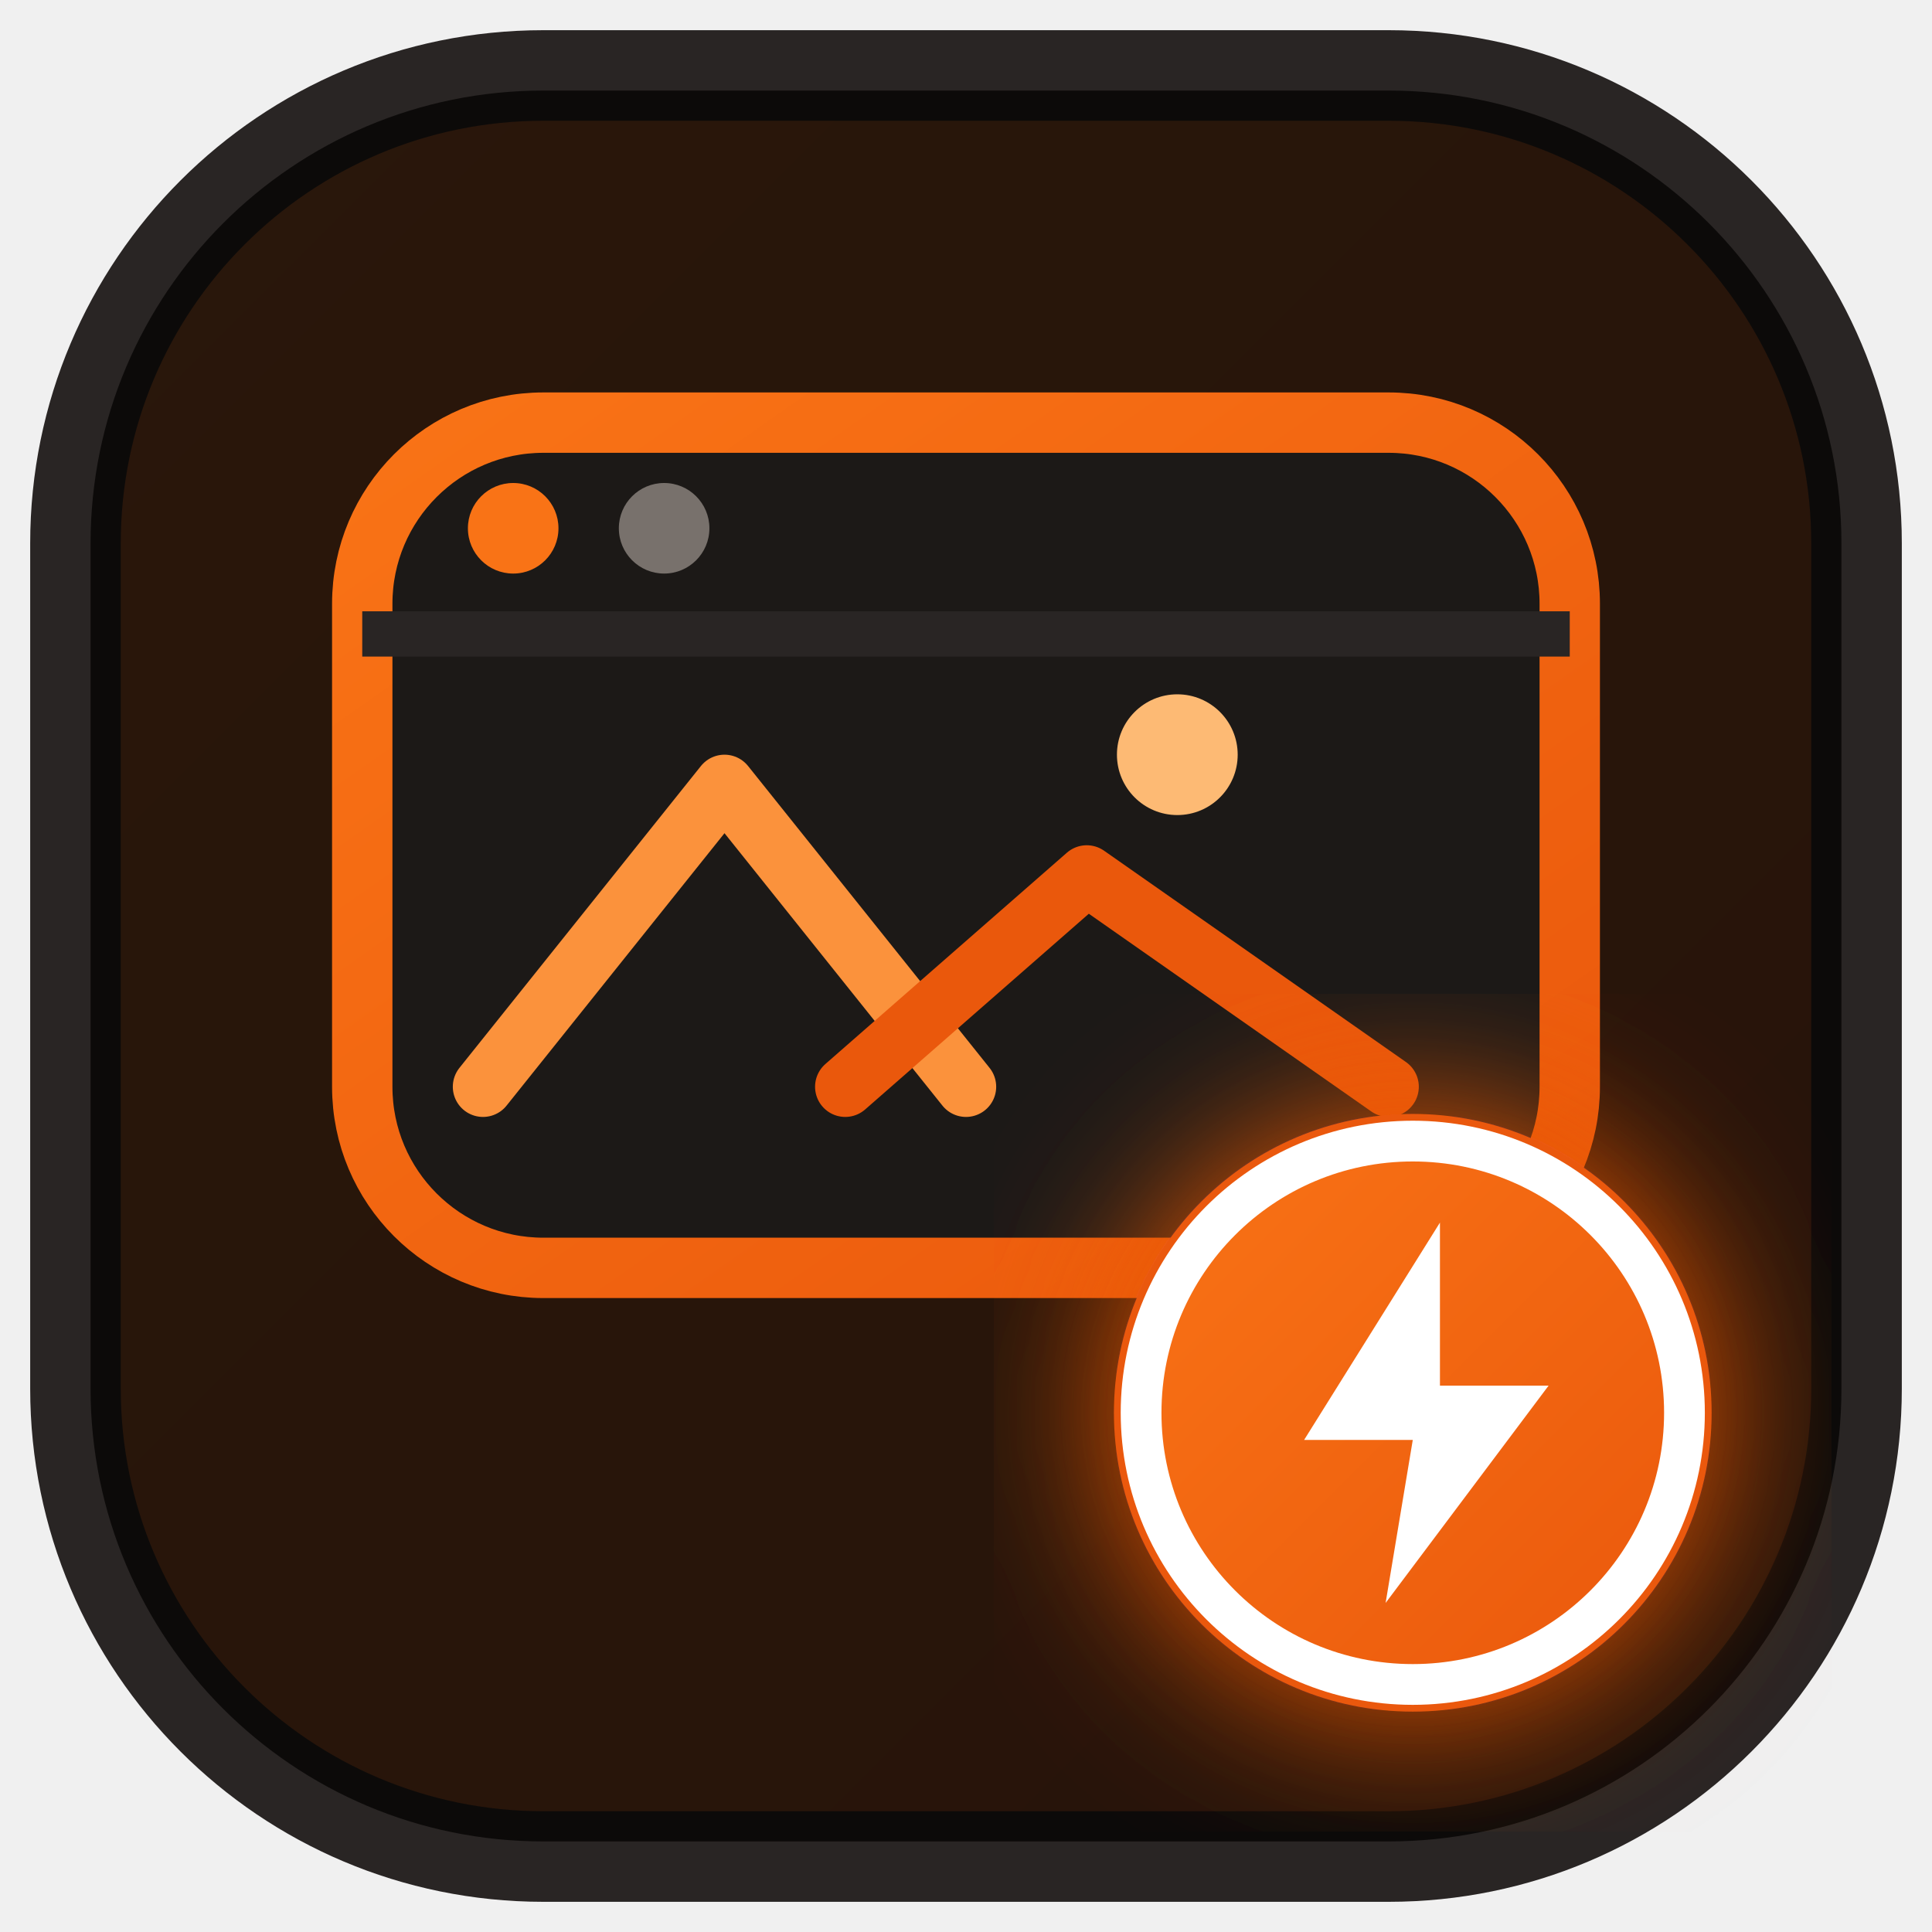
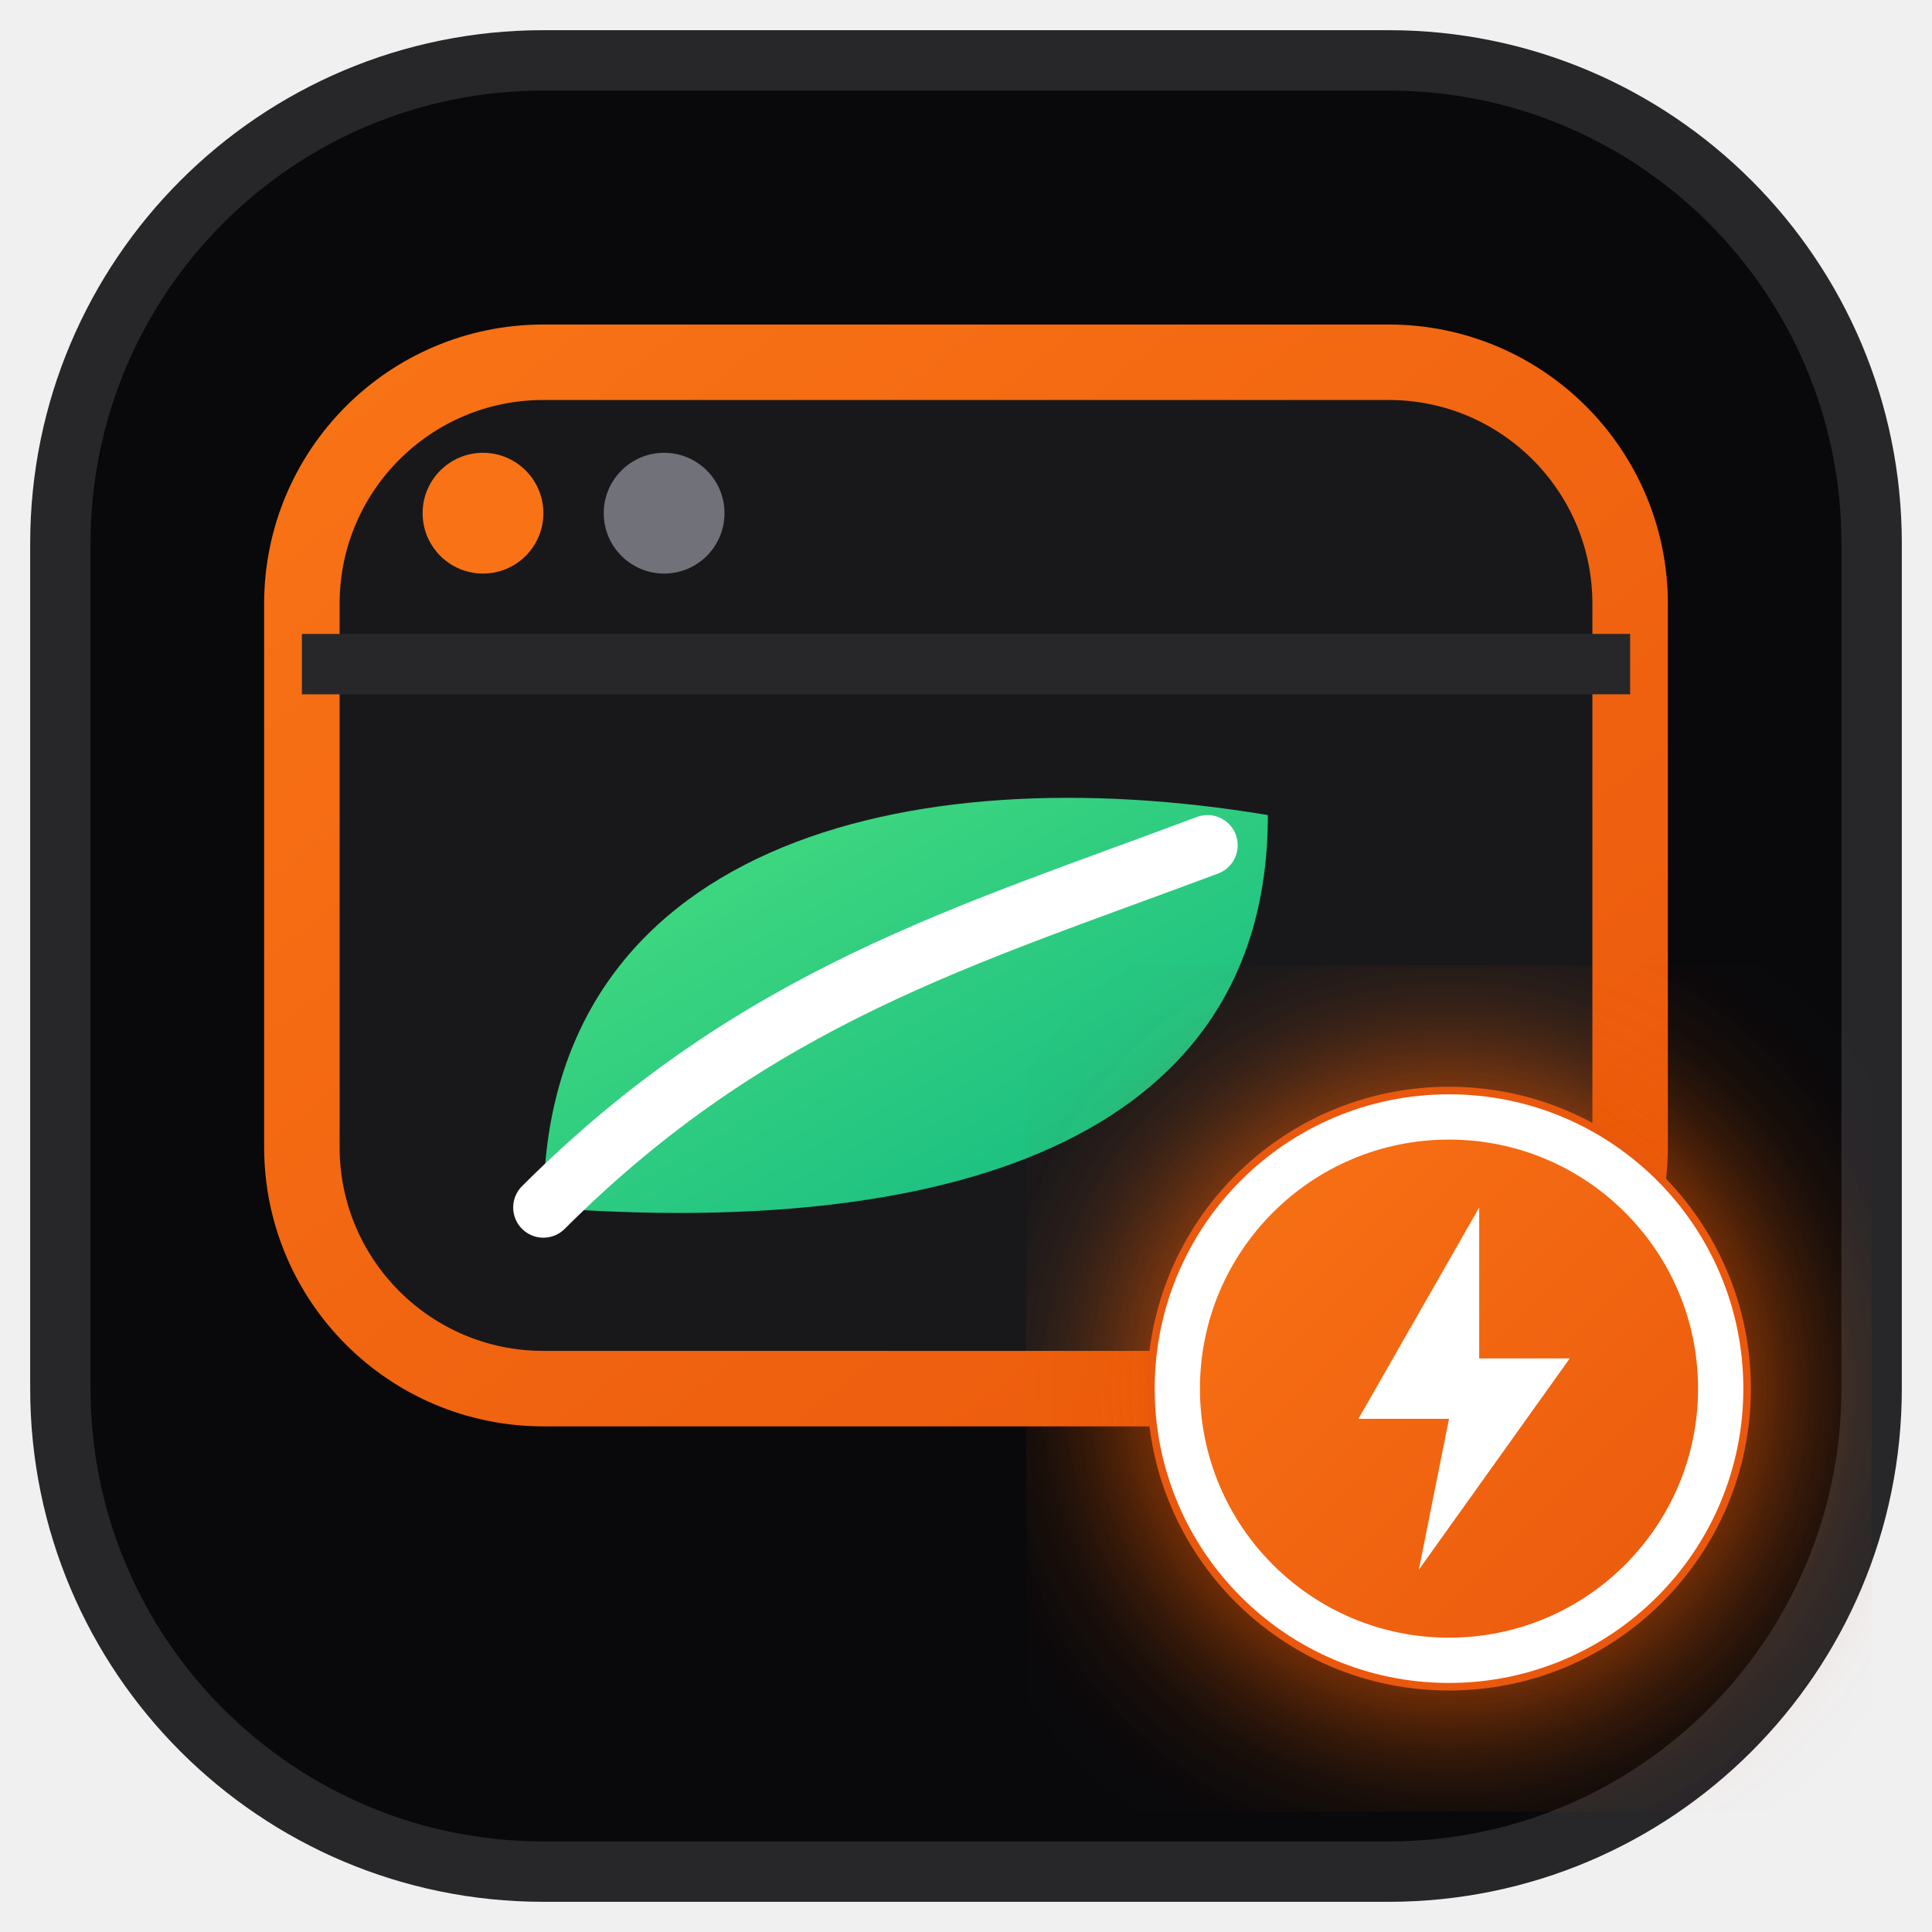
<svg xmlns="http://www.w3.org/2000/svg" viewBox="0 0 64 64" fill="none">
  <defs>
-     <linearGradient id="og-grad" x1="0%" y1="0%" x2="100%" y2="100%">
+     <linearGradient id="org-grad" x1="0%" y1="0%" x2="100%" y2="100%">
      <stop offset="0%" stop-color="#f97316" />
      <stop offset="100%" stop-color="#ea580c" />
    </linearGradient>
-     <linearGradient id="accent-grad" x1="0%" y1="0%" x2="100%" y2="100%">
-       <stop offset="0%" stop-color="#fb923c" />
-       <stop offset="100%" stop-color="#fdba74" />
+     <linearGradient id="leaf-grad" x1="0%" y1="0%" x2="100%" y2="100%">
+       <stop offset="0%" stop-color="#4ade80" />
+       <stop offset="100%" stop-color="#10b981" />
    </linearGradient>
    <filter id="glow" x="-20%" y="-20%" width="140%" height="140%">
      <feGaussianBlur stdDeviation="3" result="blur" />
      <feComposite in="SourceGraphic" in2="blur" operator="over" />
    </filter>
  </defs>
-   <rect x="2" y="2" width="60" height="60" rx="16" fill="#0c0a09" stroke="#292524" stroke-width="2" />
-   <rect x="4" y="4" width="56" height="56" rx="14" fill="url(#og-grad)" fill-opacity="0.12" />
-   <rect x="12" y="14" width="40" height="28" rx="6" fill="#1c1917" stroke="url(#og-grad)" stroke-width="2" />
-   <line x1="12" y1="21" x2="52" y2="21" stroke="#292524" stroke-width="1.5" />
-   <circle cx="17" cy="17.5" r="1.5" fill="#f97316" />
-   <circle cx="22" cy="17.5" r="1.5" fill="#78716c" />
-   <path d="M16 36 L24 26 L32 36" stroke="#fb923c" stroke-width="2" stroke-linecap="round" stroke-linejoin="round" />
-   <path d="M28 36 L36 29 L46 36" stroke="#ea580c" stroke-width="2" stroke-linecap="round" stroke-linejoin="round" />
-   <circle cx="39" cy="25" r="2" fill="#fdba74" />
-   <g transform="translate(36, 36) scale(0.9)">
-     <circle cx="12" cy="12" r="11" fill="#ea580c" filter="url(#glow)" />
-     <circle cx="12" cy="12" r="10" fill="url(#og-grad)" stroke="#fff" stroke-width="1.5" />
-     <path d="M13 5 L8 13 L12 13 L11 19 L17 11 L13 11 Z" fill="#ffffff" />
+   <rect x="2" y="2" width="60" height="60" rx="16" fill="#09090b" stroke="#27272a" stroke-width="2" />
+   <rect x="10" y="12" width="44" height="34" rx="8" fill="#18181b" stroke="url(#org-grad)" stroke-width="2.5" />
+   <line x1="10" y1="22" x2="54" y2="22" stroke="#27272a" stroke-width="2" />
+   <circle cx="16" cy="17" r="2" fill="#f97316" />
+   <circle cx="22" cy="17" r="2" fill="#71717a" />
+   <path d="M18 40 C 18 28, 30 25, 42 27 C 42 38, 31 41, 18 40 Z" fill="url(#leaf-grad)" />
+   <path d="M18 40 C 25 33, 32 31, 40 28" stroke="#ffffff" stroke-width="2" stroke-linecap="round" />
+   <g transform="translate(38, 36)">
+     <circle cx="10" cy="10" r="10" fill="#ea580c" filter="url(#glow)" />
+     <circle cx="10" cy="10" r="9" fill="url(#org-grad)" stroke="#ffffff" stroke-width="1.5" />
+     <path d="M11 4 L7 11 L10 11 L9 16 L14 9 L11 9 Z" fill="#ffffff" />
  </g>
</svg>
